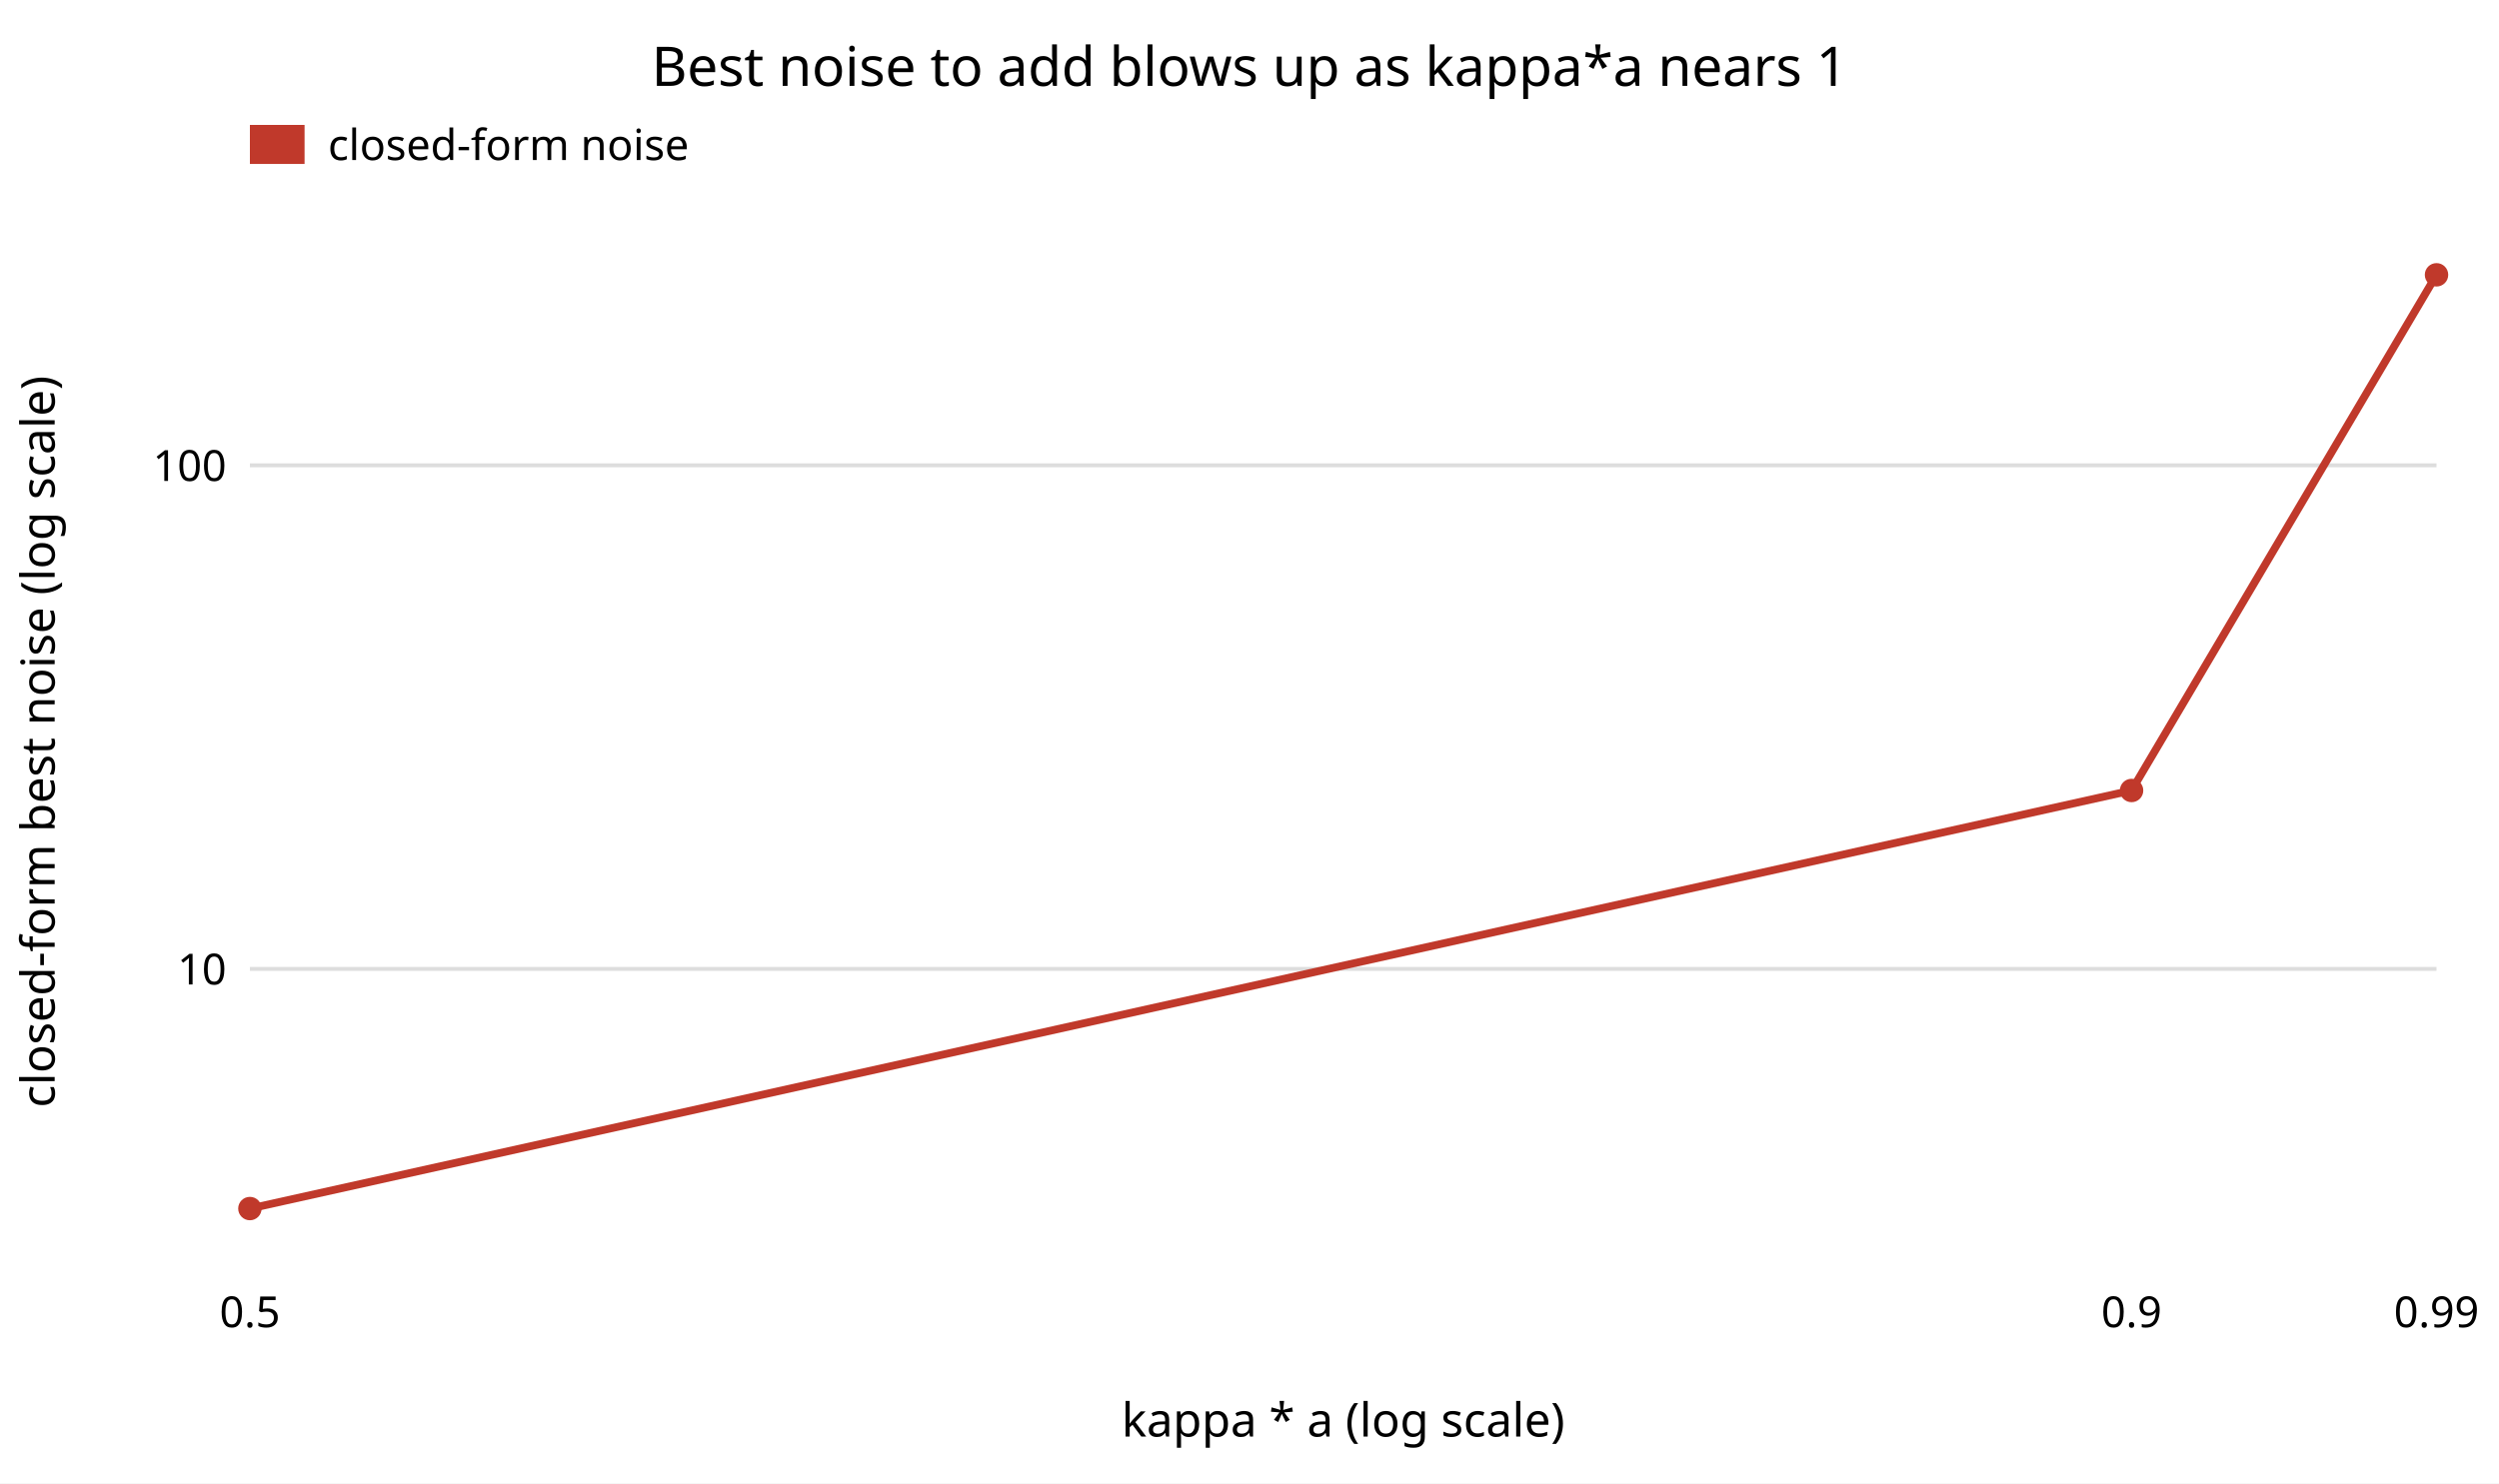
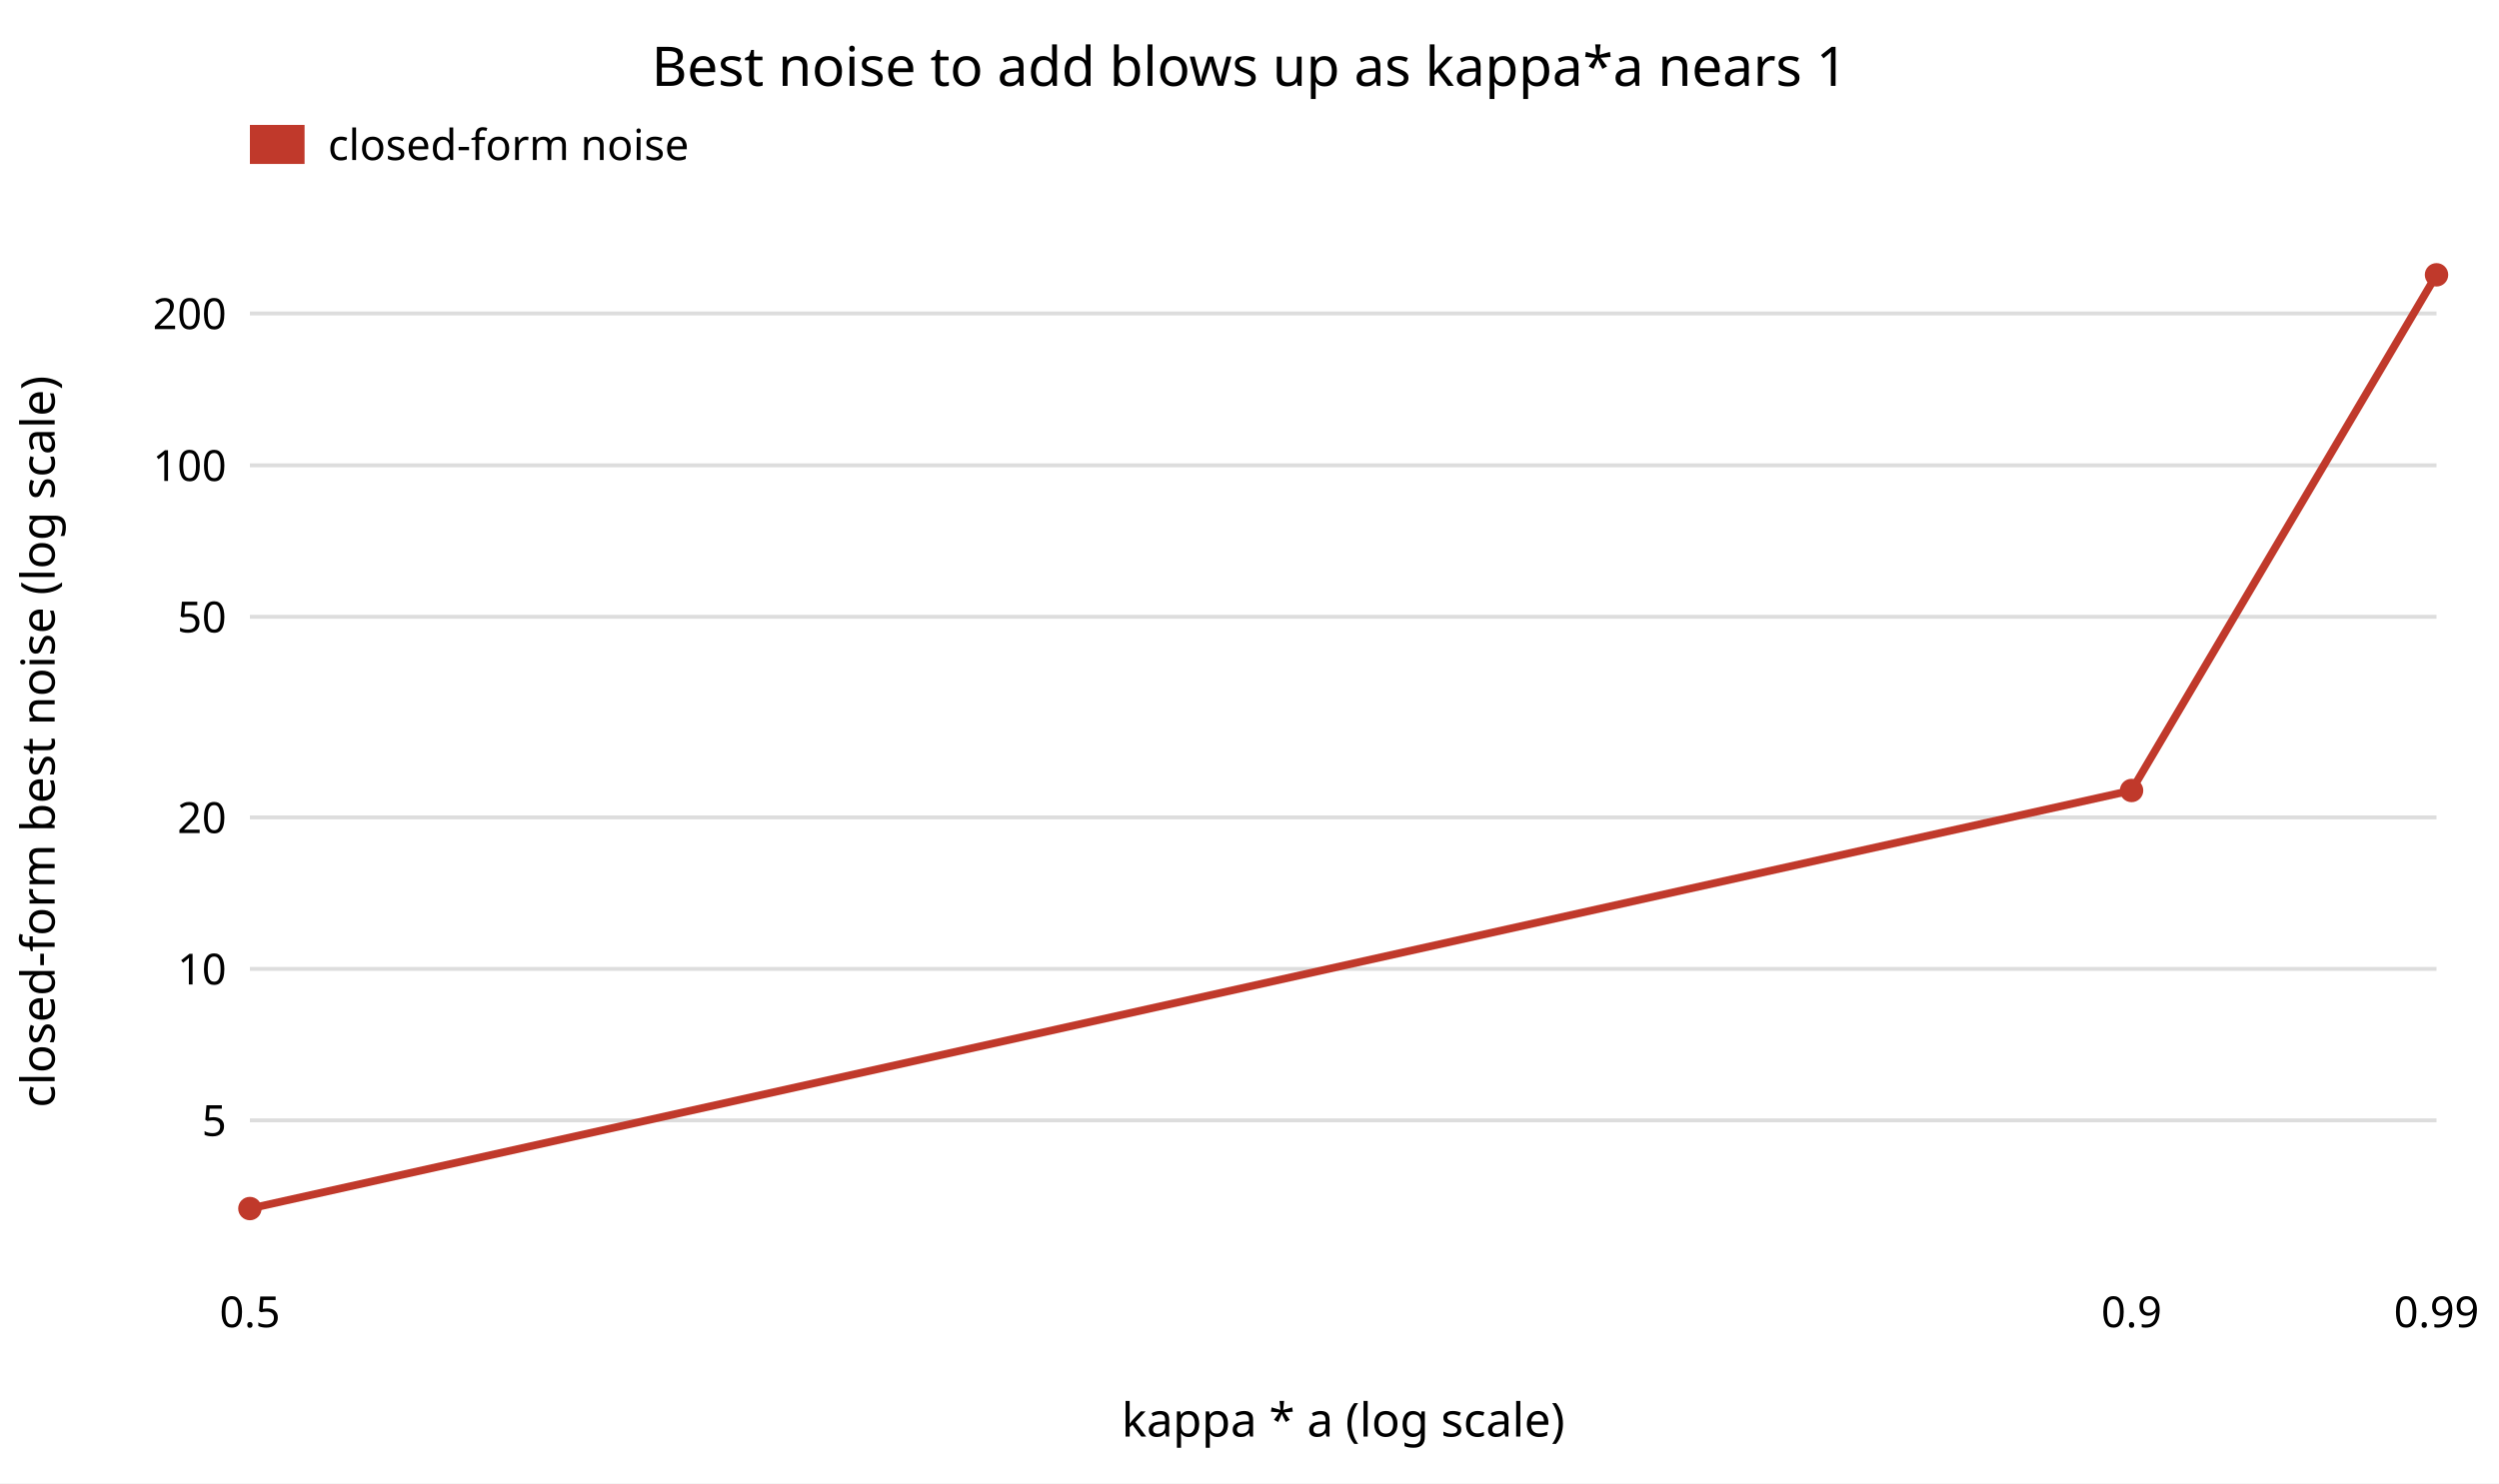
<svg xmlns="http://www.w3.org/2000/svg" viewBox="0 0 640 380" role="img" aria-label="Line plot of the closed-form best noise variance against kappa times a; it rises from 3 at 0.5 to 239 at 0.99, and at 1.0 and above the rule says stay out">
  <rect width="640" height="380" fill="#fff" />
  <text x="320.0" y="22" text-anchor="middle" font-family="sans-serif" font-size="14">Best noise to add blows up as kappa*a nears 1</text>
+   <line x1="64" x2="624" y1="287.0" y2="287.0" stroke="#ddd" />
+   <text x="58" y="291.0" text-anchor="end" font-family="sans-serif" font-size="11">5</text>
  <line x1="64" x2="624" y1="248.2" y2="248.2" stroke="#ddd" />
  <text x="58" y="252.2" text-anchor="end" font-family="sans-serif" font-size="11">10</text>
+   <line x1="64" x2="624" y1="209.4" y2="209.4" stroke="#ddd" />
+   <text x="58" y="213.4" text-anchor="end" font-family="sans-serif" font-size="11">20</text>
+   <line x1="64" x2="624" y1="158.0" y2="158.0" stroke="#ddd" />
+   <text x="58" y="162.0" text-anchor="end" font-family="sans-serif" font-size="11">50</text>
  <line x1="64" x2="624" y1="119.2" y2="119.2" stroke="#ddd" />
  <text x="58" y="123.2" text-anchor="end" font-family="sans-serif" font-size="11">100</text>
+   <line x1="64" x2="624" y1="80.3" y2="80.3" stroke="#ddd" />
+   <text x="58" y="84.3" text-anchor="end" font-family="sans-serif" font-size="11">200</text>
  <text x="64.0" y="340" text-anchor="middle" font-family="sans-serif" font-size="11">0.5</text>
  <text x="545.9" y="340" text-anchor="middle" font-family="sans-serif" font-size="11">0.9</text>
  <text x="624.0" y="340" text-anchor="middle" font-family="sans-serif" font-size="11">0.99</text>
  <text x="344.0" y="368" text-anchor="middle" font-family="sans-serif" font-size="12">kappa * a (log scale)</text>
  <text x="14" y="190.0" text-anchor="middle" font-family="sans-serif" font-size="12" transform="rotate(-90 14 190.0)">closed-form best noise (log scale)</text>
  <polyline points="64.0,309.6 545.9,202.5 624.0,70.4" fill="none" stroke="#c0392b" stroke-width="2" />
  <circle cx="64.0" cy="309.6" r="3" fill="#c0392b" />
  <circle cx="545.9" cy="202.5" r="3" fill="#c0392b" />
  <circle cx="624.0" cy="70.4" r="3" fill="#c0392b" />
  <rect x="64" y="32" width="14" height="10" fill="#c0392b" />
  <text x="84" y="41" font-family="sans-serif" font-size="11">closed-form noise</text>
</svg>
